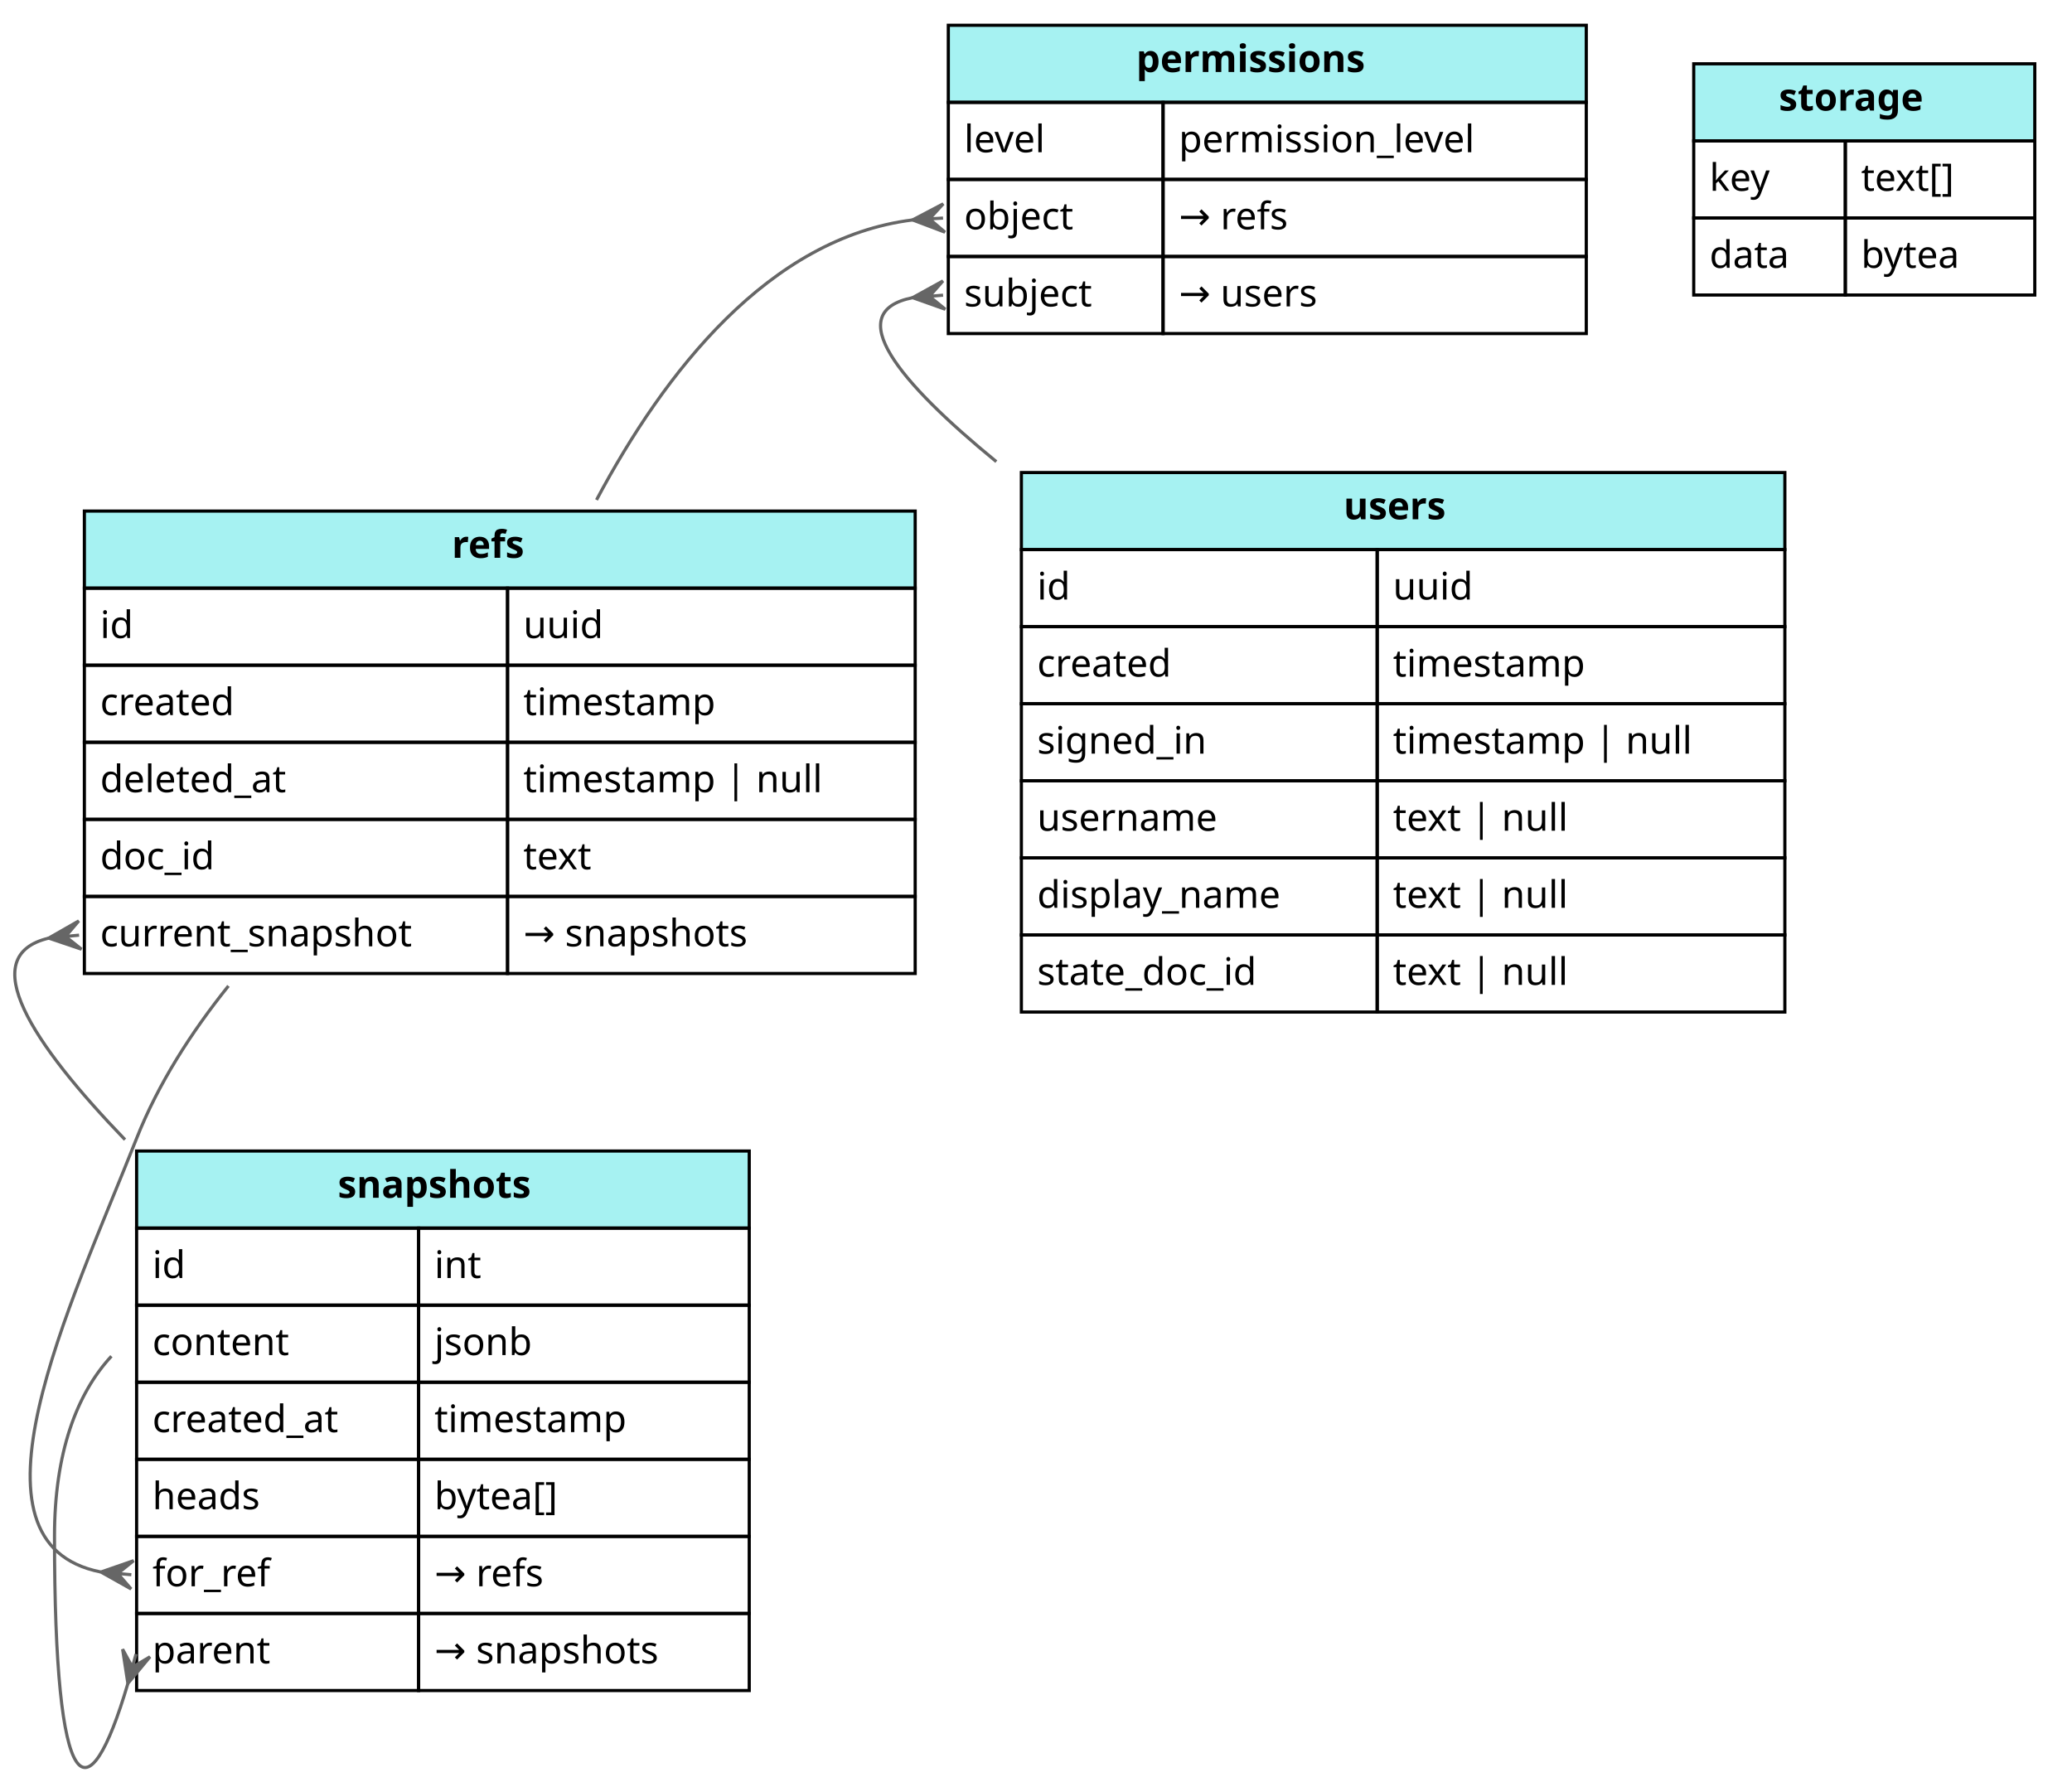
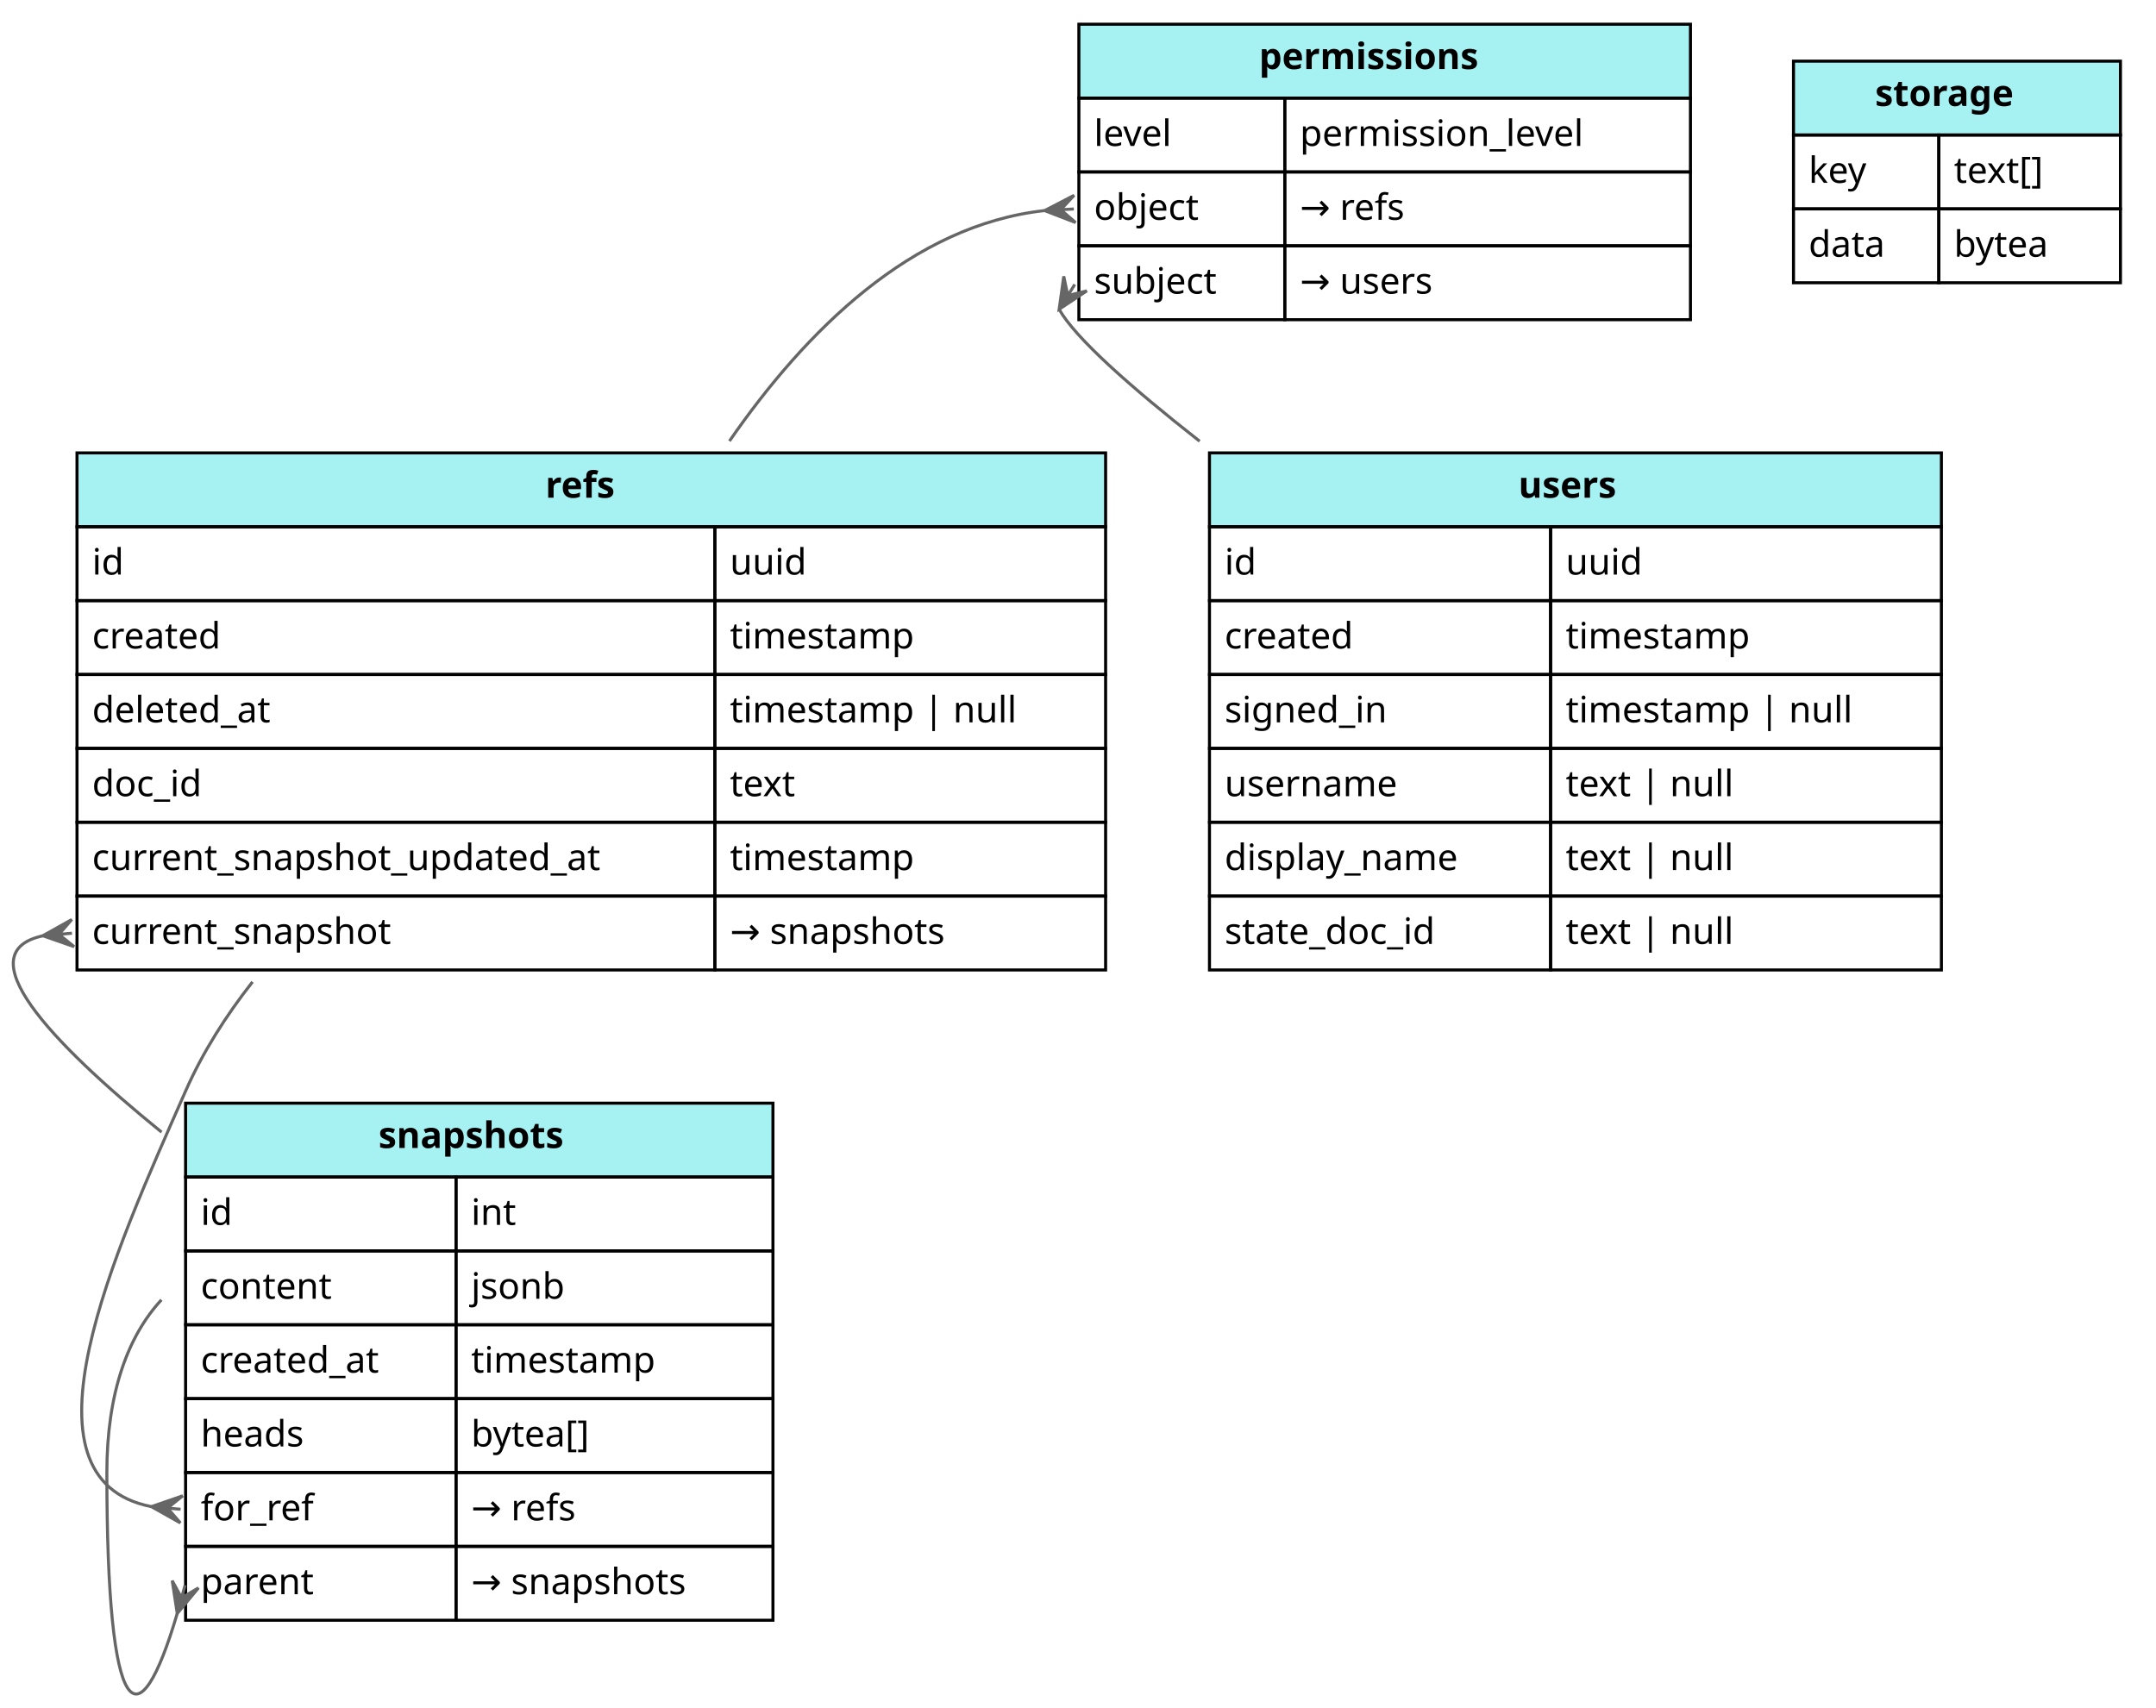
- <svg xmlns="http://www.w3.org/2000/svg" width="656pt" height="564pt" viewBox="0.00 0.00 656.00 564.00">
+ <svg xmlns="http://www.w3.org/2000/svg" width="712pt" height="564pt" viewBox="0.00 0.00 712.00 564.00">
  <g id="graph0" class="graph" transform="scale(1 1) rotate(0) translate(4 559.81)">
    <g id="019b2816-7c3a-7048-8f0f-21c3c6ef817d" class="node">
-       <polygon fill="#a6f2f2" stroke="none" points="296.24,-527.41 296.24,-551.81 498.22,-551.81 498.22,-527.41 296.24,-527.41" />
-       <polygon fill="none" stroke="black" points="296.24,-527.41 296.24,-551.81 498.22,-551.81 498.22,-527.41 296.24,-527.41" />
-       <text xml:space="preserve" text-anchor="start" x="333.89" y="-537.01" font-family="sans-serif" font-weight="bold" font-size="12.00">       permissions    </text>
-       <polygon fill="none" stroke="black" points="296.24,-503.01 296.24,-527.41 364.23,-527.41 364.23,-503.01 296.24,-503.01" />
-       <text xml:space="preserve" text-anchor="start" x="301.24" y="-511.61" font-family="sans-serif" font-size="12.00">level    </text>
-       <polygon fill="none" stroke="black" points="364.23,-503.01 364.23,-527.41 498.22,-527.41 498.22,-503.01 364.23,-503.01" />
-       <text xml:space="preserve" text-anchor="start" x="369.23" y="-511.61" font-family="sans-serif" font-size="12.00">permission_level       </text>
-       <polygon fill="none" stroke="black" points="296.24,-478.61 296.24,-503.01 364.23,-503.01 364.23,-478.61 296.24,-478.61" />
-       <text xml:space="preserve" text-anchor="start" x="301.24" y="-487.21" font-family="sans-serif" font-size="12.00">object    </text>
-       <polygon fill="none" stroke="black" points="364.23,-478.61 364.23,-503.01 498.22,-503.01 498.22,-478.61 364.23,-478.61" />
-       <text xml:space="preserve" text-anchor="start" x="369.23" y="-487.21" font-family="sans-serif" font-size="12.00">→ refs    </text>
-       <polygon fill="none" stroke="black" points="296.24,-454.21 296.24,-478.61 364.23,-478.61 364.23,-454.21 296.24,-454.21" />
-       <text xml:space="preserve" text-anchor="start" x="301.24" y="-462.81" font-family="sans-serif" font-size="12.00">subject    </text>
-       <polygon fill="none" stroke="black" points="364.23,-454.21 364.23,-478.61 498.22,-478.61 498.22,-454.21 364.23,-454.21" />
-       <text xml:space="preserve" text-anchor="start" x="369.23" y="-462.81" font-family="sans-serif" font-size="12.00">→ users    </text>
+       <polygon fill="#a6f2f2" stroke="none" points="352.29,-527.41 352.29,-551.81 554.26,-551.81 554.26,-527.41 352.29,-527.41" />
+       <polygon fill="none" stroke="black" points="352.29,-527.41 352.29,-551.81 554.26,-551.81 554.26,-527.41 352.29,-527.41" />
+       <text xml:space="preserve" text-anchor="start" x="389.94" y="-537.01" font-family="sans-serif" font-weight="bold" font-size="12.00">       permissions    </text>
+       <polygon fill="none" stroke="black" points="352.29,-503.01 352.29,-527.41 420.28,-527.41 420.28,-503.01 352.29,-503.01" />
+       <text xml:space="preserve" text-anchor="start" x="357.29" y="-511.61" font-family="sans-serif" font-size="12.00">level    </text>
+       <polygon fill="none" stroke="black" points="420.28,-503.01 420.28,-527.41 554.26,-527.41 554.26,-503.01 420.28,-503.01" />
+       <text xml:space="preserve" text-anchor="start" x="425.28" y="-511.61" font-family="sans-serif" font-size="12.00">permission_level       </text>
+       <polygon fill="none" stroke="black" points="352.29,-478.61 352.29,-503.01 420.28,-503.01 420.28,-478.61 352.29,-478.61" />
+       <text xml:space="preserve" text-anchor="start" x="357.29" y="-487.21" font-family="sans-serif" font-size="12.00">object    </text>
+       <polygon fill="none" stroke="black" points="420.28,-478.61 420.28,-503.01 554.26,-503.01 554.26,-478.61 420.28,-478.61" />
+       <text xml:space="preserve" text-anchor="start" x="425.28" y="-487.21" font-family="sans-serif" font-size="12.00">→ refs    </text>
+       <polygon fill="none" stroke="black" points="352.29,-454.21 352.29,-478.61 420.28,-478.61 420.28,-454.21 352.29,-454.21" />
+       <text xml:space="preserve" text-anchor="start" x="357.29" y="-462.81" font-family="sans-serif" font-size="12.00">subject    </text>
+       <polygon fill="none" stroke="black" points="420.28,-454.21 420.28,-478.61 554.26,-478.61 554.26,-454.21 420.28,-454.21" />
+       <text xml:space="preserve" text-anchor="start" x="425.28" y="-462.81" font-family="sans-serif" font-size="12.00">→ users    </text>
    </g>
    <g id="019b281f-bedf-74d3-b933-15d4af5fa061" class="node">
-       <polygon fill="#a6f2f2" stroke="none" points="22.71,-373.61 22.71,-398.01 285.75,-398.01 285.75,-373.61 22.71,-373.61" />
-       <polygon fill="none" stroke="black" points="22.71,-373.61 22.71,-398.01 285.75,-398.01 285.75,-373.61 22.71,-373.61" />
-       <text xml:space="preserve" text-anchor="start" x="126.57" y="-383.21" font-family="sans-serif" font-weight="bold" font-size="12.00">    refs  </text>
-       <polygon fill="none" stroke="black" points="22.71,-349.21 22.71,-373.61 156.69,-373.61 156.69,-349.21 22.71,-349.21" />
-       <text xml:space="preserve" text-anchor="start" x="27.71" y="-357.81" font-family="sans-serif" font-size="12.00">id  </text>
-       <polygon fill="none" stroke="black" points="156.69,-349.21 156.69,-373.61 285.75,-373.61 285.75,-349.21 156.69,-349.21" />
-       <text xml:space="preserve" text-anchor="start" x="161.69" y="-357.81" font-family="sans-serif" font-size="12.00">uuid   </text>
-       <polygon fill="none" stroke="black" points="22.71,-324.81 22.71,-349.21 156.69,-349.21 156.69,-324.81 22.71,-324.81" />
-       <text xml:space="preserve" text-anchor="start" x="27.71" y="-333.41" font-family="sans-serif" font-size="12.00">created    </text>
-       <polygon fill="none" stroke="black" points="156.69,-324.81 156.69,-349.21 285.75,-349.21 285.75,-324.81 156.69,-324.81" />
-       <text xml:space="preserve" text-anchor="start" x="161.69" y="-333.41" font-family="sans-serif" font-size="12.00">timestamp     </text>
-       <polygon fill="none" stroke="black" points="22.71,-300.41 22.71,-324.81 156.69,-324.81 156.69,-300.41 22.71,-300.41" />
-       <text xml:space="preserve" text-anchor="start" x="27.71" y="-309.01" font-family="sans-serif" font-size="12.00">deleted_at     </text>
-       <polygon fill="none" stroke="black" points="156.69,-300.41 156.69,-324.81 285.75,-324.81 285.75,-300.41 156.69,-300.41" />
-       <text xml:space="preserve" text-anchor="start" x="161.69" y="-309.01" font-family="sans-serif" font-size="12.00">timestamp | null       </text>
-       <polygon fill="none" stroke="black" points="22.71,-276.01 22.71,-300.41 156.69,-300.41 156.69,-276.01 22.71,-276.01" />
-       <text xml:space="preserve" text-anchor="start" x="27.71" y="-284.61" font-family="sans-serif" font-size="12.00">doc_id    </text>
-       <polygon fill="none" stroke="black" points="156.69,-276.01 156.69,-300.41 285.75,-300.41 285.75,-276.01 156.69,-276.01" />
-       <text xml:space="preserve" text-anchor="start" x="161.69" y="-284.61" font-family="sans-serif" font-size="12.00">text   </text>
-       <polygon fill="none" stroke="black" points="22.71,-251.61 22.71,-276.01 156.69,-276.01 156.69,-251.61 22.71,-251.61" />
-       <text xml:space="preserve" text-anchor="start" x="27.71" y="-260.21" font-family="sans-serif" font-size="12.00">current_snapshot       </text>
-       <polygon fill="none" stroke="black" points="156.69,-251.61 156.69,-276.01 285.75,-276.01 285.75,-251.61 156.69,-251.61" />
-       <text xml:space="preserve" text-anchor="start" x="161.69" y="-260.21" font-family="sans-serif" font-size="12.00">→ snapshots      </text>
+       <polygon fill="#a6f2f2" stroke="none" points="21.43,-385.81 21.43,-410.21 361.12,-410.21 361.12,-385.81 21.43,-385.81" />
+       <polygon fill="none" stroke="black" points="21.43,-385.81 21.43,-410.21 361.12,-410.21 361.12,-385.81 21.43,-385.81" />
+       <text xml:space="preserve" text-anchor="start" x="163.62" y="-395.41" font-family="sans-serif" font-weight="bold" font-size="12.00">    refs  </text>
+       <polygon fill="none" stroke="black" points="21.43,-361.41 21.43,-385.81 232.06,-385.81 232.06,-361.41 21.43,-361.41" />
+       <text xml:space="preserve" text-anchor="start" x="26.43" y="-370.01" font-family="sans-serif" font-size="12.00">id  </text>
+       <polygon fill="none" stroke="black" points="232.06,-361.41 232.06,-385.81 361.12,-385.81 361.12,-361.41 232.06,-361.41" />
+       <text xml:space="preserve" text-anchor="start" x="237.06" y="-370.01" font-family="sans-serif" font-size="12.00">uuid   </text>
+       <polygon fill="none" stroke="black" points="21.43,-337.01 21.43,-361.41 232.06,-361.41 232.06,-337.01 21.43,-337.01" />
+       <text xml:space="preserve" text-anchor="start" x="26.43" y="-345.61" font-family="sans-serif" font-size="12.00">created    </text>
+       <polygon fill="none" stroke="black" points="232.06,-337.01 232.06,-361.41 361.12,-361.41 361.12,-337.01 232.06,-337.01" />
+       <text xml:space="preserve" text-anchor="start" x="237.06" y="-345.61" font-family="sans-serif" font-size="12.00">timestamp     </text>
+       <polygon fill="none" stroke="black" points="21.43,-312.61 21.43,-337.01 232.06,-337.01 232.06,-312.61 21.43,-312.61" />
+       <text xml:space="preserve" text-anchor="start" x="26.43" y="-321.21" font-family="sans-serif" font-size="12.00">deleted_at     </text>
+       <polygon fill="none" stroke="black" points="232.06,-312.61 232.06,-337.01 361.12,-337.01 361.12,-312.61 232.06,-312.61" />
+       <text xml:space="preserve" text-anchor="start" x="237.06" y="-321.21" font-family="sans-serif" font-size="12.00">timestamp | null       </text>
+       <polygon fill="none" stroke="black" points="21.43,-288.21 21.43,-312.61 232.06,-312.61 232.06,-288.21 21.43,-288.21" />
+       <text xml:space="preserve" text-anchor="start" x="26.43" y="-296.81" font-family="sans-serif" font-size="12.00">doc_id    </text>
+       <polygon fill="none" stroke="black" points="232.06,-288.21 232.06,-312.61 361.12,-312.61 361.12,-288.21 232.06,-288.21" />
+       <text xml:space="preserve" text-anchor="start" x="237.06" y="-296.81" font-family="sans-serif" font-size="12.00">text   </text>
+       <polygon fill="none" stroke="black" points="21.43,-263.81 21.43,-288.21 232.06,-288.21 232.06,-263.81 21.43,-263.81" />
+       <text xml:space="preserve" text-anchor="start" x="26.43" y="-272.41" font-family="sans-serif" font-size="12.00">current_snapshot_updated_at          </text>
+       <polygon fill="none" stroke="black" points="232.06,-263.81 232.06,-288.21 361.12,-288.21 361.12,-263.81 232.06,-263.81" />
+       <text xml:space="preserve" text-anchor="start" x="237.06" y="-272.41" font-family="sans-serif" font-size="12.00">timestamp     </text>
+       <polygon fill="none" stroke="black" points="21.43,-239.41 21.43,-263.81 232.06,-263.81 232.06,-239.41 21.43,-239.41" />
+       <text xml:space="preserve" text-anchor="start" x="26.43" y="-248.01" font-family="sans-serif" font-size="12.00">current_snapshot       </text>
+       <polygon fill="none" stroke="black" points="232.06,-239.41 232.06,-263.81 361.12,-263.81 361.12,-239.41 232.06,-239.41" />
+       <text xml:space="preserve" text-anchor="start" x="237.06" y="-248.01" font-family="sans-serif" font-size="12.00">→ snapshots      </text>
    </g>
    <g id="019b2827-5513-75af-bab5-b0f0c5cb8a4b" class="edge">
-       <path fill="none" stroke="#666666" d="M285.01,-490.19C239.45,-484.55 206.36,-441.96 184.86,-401.55" />
-       <polygon fill="#666666" stroke="#666666" points="284.93,-490.18 294.63,-495.28 290.25,-490.51 294.57,-490.77 294.57,-490.77 294.57,-490.77 290.25,-490.51 295.18,-486.3 284.93,-490.18" />
+       <path fill="none" stroke="#666666" d="M340.89,-490.24C297.08,-485.39 262.03,-450.5 236.89,-414.11" />
+       <polygon fill="#666666" stroke="#666666" points="340.97,-490.24 350.71,-495.29 346.3,-490.54 350.62,-490.78 350.62,-490.78 350.62,-490.78 346.3,-490.54 351.2,-486.3 340.97,-490.24" />
    </g>
    <g id="019b2829-bef7-7017-83c3-19f7ea771f00" class="node">
-       <polygon fill="#a6f2f2" stroke="none" points="319.37,-385.81 319.37,-410.21 561.09,-410.21 561.09,-385.81 319.37,-385.81" />
-       <polygon fill="none" stroke="black" points="319.37,-385.81 319.37,-410.21 561.09,-410.21 561.09,-385.81 319.37,-385.81" />
-       <text xml:space="preserve" text-anchor="start" x="408.9" y="-395.41" font-family="sans-serif" font-weight="bold" font-size="12.00">    users  </text>
-       <polygon fill="none" stroke="black" points="319.37,-361.41 319.37,-385.81 432.02,-385.81 432.02,-361.41 319.37,-361.41" />
-       <text xml:space="preserve" text-anchor="start" x="324.37" y="-370.01" font-family="sans-serif" font-size="12.00">id  </text>
-       <polygon fill="none" stroke="black" points="432.02,-361.41 432.02,-385.81 561.09,-385.81 561.09,-361.41 432.02,-361.41" />
-       <text xml:space="preserve" text-anchor="start" x="437.02" y="-370.01" font-family="sans-serif" font-size="12.00">uuid   </text>
-       <polygon fill="none" stroke="black" points="319.37,-337.01 319.37,-361.41 432.02,-361.41 432.02,-337.01 319.37,-337.01" />
-       <text xml:space="preserve" text-anchor="start" x="324.37" y="-345.61" font-family="sans-serif" font-size="12.00">created    </text>
-       <polygon fill="none" stroke="black" points="432.02,-337.01 432.02,-361.41 561.09,-361.41 561.09,-337.01 432.02,-337.01" />
-       <text xml:space="preserve" text-anchor="start" x="437.02" y="-345.61" font-family="sans-serif" font-size="12.00">timestamp     </text>
-       <polygon fill="none" stroke="black" points="319.37,-312.61 319.37,-337.01 432.02,-337.01 432.02,-312.61 319.37,-312.61" />
-       <text xml:space="preserve" text-anchor="start" x="324.37" y="-321.21" font-family="sans-serif" font-size="12.00">signed_in     </text>
-       <polygon fill="none" stroke="black" points="432.02,-312.61 432.02,-337.01 561.09,-337.01 561.09,-312.61 432.02,-312.61" />
-       <text xml:space="preserve" text-anchor="start" x="437.02" y="-321.21" font-family="sans-serif" font-size="12.00">timestamp | null       </text>
-       <polygon fill="none" stroke="black" points="319.37,-288.21 319.37,-312.61 432.02,-312.61 432.02,-288.21 319.37,-288.21" />
-       <text xml:space="preserve" text-anchor="start" x="324.37" y="-296.81" font-family="sans-serif" font-size="12.00">username     </text>
-       <polygon fill="none" stroke="black" points="432.02,-288.21 432.02,-312.61 561.09,-312.61 561.09,-288.21 432.02,-288.21" />
-       <text xml:space="preserve" text-anchor="start" x="437.02" y="-296.81" font-family="sans-serif" font-size="12.00">text | null      </text>
-       <polygon fill="none" stroke="black" points="319.37,-263.81 319.37,-288.21 432.02,-288.21 432.02,-263.81 319.37,-263.81" />
-       <text xml:space="preserve" text-anchor="start" x="324.37" y="-272.41" font-family="sans-serif" font-size="12.00">display_name      </text>
-       <polygon fill="none" stroke="black" points="432.02,-263.81 432.02,-288.21 561.09,-288.21 561.09,-263.81 432.02,-263.81" />
-       <text xml:space="preserve" text-anchor="start" x="437.02" y="-272.41" font-family="sans-serif" font-size="12.00">text | null      </text>
-       <polygon fill="none" stroke="black" points="319.37,-239.41 319.37,-263.81 432.02,-263.81 432.02,-239.41 319.37,-239.41" />
-       <text xml:space="preserve" text-anchor="start" x="324.37" y="-248.01" font-family="sans-serif" font-size="12.00">state_doc_id      </text>
-       <polygon fill="none" stroke="black" points="432.02,-239.41 432.02,-263.81 561.09,-263.81 561.09,-239.41 432.02,-239.41" />
-       <text xml:space="preserve" text-anchor="start" x="437.02" y="-248.01" font-family="sans-serif" font-size="12.00">text | null      </text>
+       <polygon fill="#a6f2f2" stroke="none" points="395.42,-385.81 395.42,-410.21 637.13,-410.21 637.13,-385.81 395.42,-385.81" />
+       <polygon fill="none" stroke="black" points="395.42,-385.81 395.42,-410.21 637.13,-410.21 637.13,-385.81 395.42,-385.81" />
+       <text xml:space="preserve" text-anchor="start" x="484.94" y="-395.41" font-family="sans-serif" font-weight="bold" font-size="12.00">    users  </text>
+       <polygon fill="none" stroke="black" points="395.42,-361.41 395.42,-385.81 508.07,-385.81 508.07,-361.41 395.42,-361.41" />
+       <text xml:space="preserve" text-anchor="start" x="400.42" y="-370.01" font-family="sans-serif" font-size="12.00">id  </text>
+       <polygon fill="none" stroke="black" points="508.07,-361.41 508.07,-385.81 637.13,-385.81 637.13,-361.41 508.07,-361.41" />
+       <text xml:space="preserve" text-anchor="start" x="513.07" y="-370.01" font-family="sans-serif" font-size="12.00">uuid   </text>
+       <polygon fill="none" stroke="black" points="395.42,-337.01 395.42,-361.41 508.07,-361.41 508.07,-337.01 395.42,-337.01" />
+       <text xml:space="preserve" text-anchor="start" x="400.42" y="-345.61" font-family="sans-serif" font-size="12.00">created    </text>
+       <polygon fill="none" stroke="black" points="508.07,-337.01 508.07,-361.41 637.13,-361.41 637.13,-337.01 508.07,-337.01" />
+       <text xml:space="preserve" text-anchor="start" x="513.07" y="-345.61" font-family="sans-serif" font-size="12.00">timestamp     </text>
+       <polygon fill="none" stroke="black" points="395.42,-312.61 395.42,-337.01 508.07,-337.01 508.07,-312.61 395.42,-312.61" />
+       <text xml:space="preserve" text-anchor="start" x="400.42" y="-321.21" font-family="sans-serif" font-size="12.00">signed_in     </text>
+       <polygon fill="none" stroke="black" points="508.07,-312.61 508.07,-337.01 637.13,-337.01 637.13,-312.61 508.07,-312.61" />
+       <text xml:space="preserve" text-anchor="start" x="513.07" y="-321.21" font-family="sans-serif" font-size="12.00">timestamp | null       </text>
+       <polygon fill="none" stroke="black" points="395.42,-288.21 395.42,-312.61 508.07,-312.61 508.07,-288.21 395.42,-288.21" />
+       <text xml:space="preserve" text-anchor="start" x="400.42" y="-296.81" font-family="sans-serif" font-size="12.00">username     </text>
+       <polygon fill="none" stroke="black" points="508.07,-288.21 508.07,-312.61 637.13,-312.61 637.13,-288.21 508.07,-288.21" />
+       <text xml:space="preserve" text-anchor="start" x="513.07" y="-296.81" font-family="sans-serif" font-size="12.00">text | null      </text>
+       <polygon fill="none" stroke="black" points="395.42,-263.81 395.42,-288.21 508.07,-288.21 508.07,-263.81 395.42,-263.81" />
+       <text xml:space="preserve" text-anchor="start" x="400.42" y="-272.41" font-family="sans-serif" font-size="12.00">display_name      </text>
+       <polygon fill="none" stroke="black" points="508.07,-263.81 508.07,-288.21 637.13,-288.21 637.13,-263.81 508.07,-263.81" />
+       <text xml:space="preserve" text-anchor="start" x="513.07" y="-272.41" font-family="sans-serif" font-size="12.00">text | null      </text>
+       <polygon fill="none" stroke="black" points="395.42,-239.41 395.42,-263.81 508.07,-263.81 508.07,-239.41 395.42,-239.41" />
+       <text xml:space="preserve" text-anchor="start" x="400.42" y="-248.01" font-family="sans-serif" font-size="12.00">state_doc_id      </text>
+       <polygon fill="none" stroke="black" points="508.07,-239.41 508.07,-263.81 637.13,-263.81 637.13,-239.41 508.07,-239.41" />
+       <text xml:space="preserve" text-anchor="start" x="513.07" y="-248.01" font-family="sans-serif" font-size="12.00">text | null      </text>
    </g>
    <g id="019b2829-f6f8-7204-9585-7dd15dc1315e" class="edge">
-       <path fill="none" stroke="#666666" d="M284.95,-465.57C262.21,-461.04 280.52,-438.97 311.44,-413.66" />
-       <polygon fill="#666666" stroke="#666666" points="284.94,-465.57 294.54,-470.87 290.26,-466 294.58,-466.36 294.58,-466.36 294.58,-466.36 290.26,-466 295.28,-461.9 284.94,-465.57" />
+       <path fill="none" stroke="#666666" d="M345.77,-457.65C351.1,-448.15 369.41,-431.93 392.18,-414.06" />
+       <polygon fill="#666666" stroke="#666666" points="345.78,-457.67 347.3,-468.53 348.63,-462.18 350.93,-465.85 350.93,-465.85 350.93,-465.85 348.63,-462.18 354.92,-463.73 345.78,-457.67" />
    </g>
    <g id="019b282d-ec81-718f-af71-5e3d0f841924" class="node">
-       <polygon fill="#a6f2f2" stroke="none" points="39.25,-171.01 39.25,-195.41 233.21,-195.41 233.21,-171.01 39.25,-171.01" />
-       <polygon fill="none" stroke="black" points="39.25,-171.01 39.25,-195.41 233.21,-195.41 233.21,-171.01 39.25,-171.01" />
-       <text xml:space="preserve" text-anchor="start" x="84.22" y="-180.61" font-family="sans-serif" font-weight="bold" font-size="12.00">      snapshots   </text>
-       <polygon fill="none" stroke="black" points="39.25,-146.61 39.25,-171.01 128.54,-171.01 128.54,-146.61 39.25,-146.61" />
-       <text xml:space="preserve" text-anchor="start" x="44.25" y="-155.21" font-family="sans-serif" font-size="12.00">id  </text>
-       <polygon fill="none" stroke="black" points="128.54,-146.61 128.54,-171.01 233.21,-171.01 233.21,-146.61 128.54,-146.61" />
-       <text xml:space="preserve" text-anchor="start" x="133.54" y="-155.21" font-family="sans-serif" font-size="12.00">int   </text>
-       <polygon fill="none" stroke="black" points="39.25,-122.21 39.25,-146.61 128.54,-146.61 128.54,-122.21 39.25,-122.21" />
-       <text xml:space="preserve" text-anchor="start" x="44.25" y="-130.81" font-family="sans-serif" font-size="12.00">content    </text>
-       <polygon fill="none" stroke="black" points="128.54,-122.21 128.54,-146.61 233.21,-146.61 233.21,-122.21 128.54,-122.21" />
-       <text xml:space="preserve" text-anchor="start" x="133.54" y="-130.81" font-family="sans-serif" font-size="12.00">jsonb    </text>
-       <polygon fill="none" stroke="black" points="39.25,-97.81 39.25,-122.21 128.54,-122.21 128.54,-97.81 39.25,-97.81" />
-       <text xml:space="preserve" text-anchor="start" x="44.25" y="-106.41" font-family="sans-serif" font-size="12.00">created_at     </text>
-       <polygon fill="none" stroke="black" points="128.54,-97.81 128.54,-122.21 233.21,-122.21 233.21,-97.81 128.54,-97.81" />
-       <text xml:space="preserve" text-anchor="start" x="133.54" y="-106.41" font-family="sans-serif" font-size="12.00">timestamp     </text>
-       <polygon fill="none" stroke="black" points="39.25,-73.41 39.25,-97.81 128.54,-97.81 128.54,-73.41 39.25,-73.41" />
-       <text xml:space="preserve" text-anchor="start" x="44.25" y="-82.01" font-family="sans-serif" font-size="12.00">heads    </text>
-       <polygon fill="none" stroke="black" points="128.54,-73.41 128.54,-97.81 233.21,-97.81 233.21,-73.41 128.54,-73.41" />
-       <text xml:space="preserve" text-anchor="start" x="133.54" y="-82.01" font-family="sans-serif" font-size="12.00">bytea[]    </text>
-       <polygon fill="none" stroke="black" points="39.25,-49.01 39.25,-73.41 128.54,-73.41 128.54,-49.01 39.25,-49.01" />
-       <text xml:space="preserve" text-anchor="start" x="44.25" y="-57.61" font-family="sans-serif" font-size="12.00">for_ref    </text>
-       <polygon fill="none" stroke="black" points="128.54,-49.01 128.54,-73.41 233.21,-73.41 233.21,-49.01 128.54,-49.01" />
-       <text xml:space="preserve" text-anchor="start" x="133.54" y="-57.61" font-family="sans-serif" font-size="12.00">→ refs    </text>
-       <polygon fill="none" stroke="black" points="39.25,-24.61 39.25,-49.01 128.54,-49.01 128.54,-24.61 39.25,-24.61" />
-       <text xml:space="preserve" text-anchor="start" x="44.25" y="-33.21" font-family="sans-serif" font-size="12.00">parent    </text>
-       <polygon fill="none" stroke="black" points="128.54,-24.61 128.54,-49.01 233.21,-49.01 233.21,-24.61 128.54,-24.61" />
-       <text xml:space="preserve" text-anchor="start" x="133.54" y="-33.21" font-family="sans-serif" font-size="12.00">→ snapshots      </text>
+       <polygon fill="#a6f2f2" stroke="none" points="57.29,-171.01 57.29,-195.41 251.26,-195.41 251.26,-171.01 57.29,-171.01" />
+       <polygon fill="none" stroke="black" points="57.29,-171.01 57.29,-195.41 251.26,-195.41 251.26,-171.01 57.29,-171.01" />
+       <text xml:space="preserve" text-anchor="start" x="102.26" y="-180.61" font-family="sans-serif" font-weight="bold" font-size="12.00">      snapshots   </text>
+       <polygon fill="none" stroke="black" points="57.29,-146.61 57.29,-171.01 146.59,-171.01 146.59,-146.61 57.29,-146.61" />
+       <text xml:space="preserve" text-anchor="start" x="62.29" y="-155.21" font-family="sans-serif" font-size="12.00">id  </text>
+       <polygon fill="none" stroke="black" points="146.59,-146.61 146.59,-171.01 251.26,-171.01 251.26,-146.61 146.59,-146.61" />
+       <text xml:space="preserve" text-anchor="start" x="151.59" y="-155.21" font-family="sans-serif" font-size="12.00">int   </text>
+       <polygon fill="none" stroke="black" points="57.29,-122.21 57.29,-146.61 146.59,-146.61 146.59,-122.21 57.29,-122.21" />
+       <text xml:space="preserve" text-anchor="start" x="62.29" y="-130.81" font-family="sans-serif" font-size="12.00">content    </text>
+       <polygon fill="none" stroke="black" points="146.59,-122.21 146.59,-146.61 251.26,-146.61 251.26,-122.21 146.59,-122.21" />
+       <text xml:space="preserve" text-anchor="start" x="151.59" y="-130.81" font-family="sans-serif" font-size="12.00">jsonb    </text>
+       <polygon fill="none" stroke="black" points="57.29,-97.81 57.29,-122.21 146.59,-122.21 146.59,-97.81 57.29,-97.81" />
+       <text xml:space="preserve" text-anchor="start" x="62.29" y="-106.41" font-family="sans-serif" font-size="12.00">created_at     </text>
+       <polygon fill="none" stroke="black" points="146.59,-97.81 146.59,-122.21 251.26,-122.21 251.26,-97.81 146.59,-97.81" />
+       <text xml:space="preserve" text-anchor="start" x="151.59" y="-106.41" font-family="sans-serif" font-size="12.00">timestamp     </text>
+       <polygon fill="none" stroke="black" points="57.29,-73.41 57.29,-97.81 146.59,-97.81 146.59,-73.41 57.29,-73.41" />
+       <text xml:space="preserve" text-anchor="start" x="62.29" y="-82.01" font-family="sans-serif" font-size="12.00">heads    </text>
+       <polygon fill="none" stroke="black" points="146.59,-73.41 146.59,-97.81 251.26,-97.81 251.26,-73.41 146.59,-73.41" />
+       <text xml:space="preserve" text-anchor="start" x="151.59" y="-82.01" font-family="sans-serif" font-size="12.00">bytea[]    </text>
+       <polygon fill="none" stroke="black" points="57.29,-49.01 57.29,-73.41 146.59,-73.41 146.59,-49.01 57.29,-49.01" />
+       <text xml:space="preserve" text-anchor="start" x="62.29" y="-57.61" font-family="sans-serif" font-size="12.00">for_ref    </text>
+       <polygon fill="none" stroke="black" points="146.59,-49.01 146.59,-73.41 251.26,-73.41 251.26,-49.01 146.59,-49.01" />
+       <text xml:space="preserve" text-anchor="start" x="151.59" y="-57.61" font-family="sans-serif" font-size="12.00">→ refs    </text>
+       <polygon fill="none" stroke="black" points="57.29,-24.61 57.29,-49.01 146.59,-49.01 146.59,-24.61 57.29,-24.61" />
+       <text xml:space="preserve" text-anchor="start" x="62.29" y="-33.21" font-family="sans-serif" font-size="12.00">parent    </text>
+       <polygon fill="none" stroke="black" points="146.59,-24.61 146.59,-49.01 251.26,-49.01 251.26,-24.61 146.59,-24.61" />
+       <text xml:space="preserve" text-anchor="start" x="151.59" y="-33.21" font-family="sans-serif" font-size="12.00">→ snapshots      </text>
    </g>
    <g id="019b282e-08f9-755b-b96a-0d159a1d9ed1" class="edge">
-       <path fill="none" stroke="#666666" d="M11.51,-262.82C-12.21,-257.27 6.28,-229.4 35.58,-199.01" />
-       <polygon fill="#666666" stroke="#666666" points="11.42,-262.81 20.94,-268.26 16.73,-263.33 21.04,-263.75 21.04,-263.75 21.04,-263.75 16.73,-263.33 21.81,-259.3 11.42,-262.81" />
+       <path fill="none" stroke="#666666" d="M10.29,-250.72C-15.09,-245.31 12.06,-216.14 49.36,-185.84" />
+       <polygon fill="#666666" stroke="#666666" points="10.14,-250.71 19.71,-256.07 15.45,-251.17 19.77,-251.55 19.77,-251.55 19.77,-251.55 15.45,-251.17 20.49,-247.1 10.14,-250.71" />
    </g>
    <g id="019b2839-41f4-712c-a78c-0ec6372a503f" class="edge">
-       <path fill="none" stroke="#666666" d="M27.89,-62.14C-18.27,-71.25 18.07,-145.86 39.25,-199.41 46.06,-216.64 56.49,-232.93 68.33,-247.68" />
-       <polygon fill="#666666" stroke="#666666" points="27.95,-62.13 38.31,-65.72 33.27,-61.66 37.58,-61.27 37.58,-61.27 37.58,-61.27 33.27,-61.66 37.51,-56.76 27.95,-62.13" />
+       <path fill="none" stroke="#666666" d="M45.91,-62.15C-0.47,-71.36 34.08,-146.71 57.29,-199.41 62.92,-212.19 70.58,-224.26 79.39,-235.47" />
+       <polygon fill="#666666" stroke="#666666" points="46,-62.14 56.36,-65.72 51.31,-61.66 55.63,-61.27 55.63,-61.27 55.63,-61.27 51.31,-61.66 55.56,-56.76 46,-62.14" />
    </g>
    <g id="019d3f5d-cb26-73e9-8019-deab747193cc" class="edge">
-       <path fill="none" stroke="#666666" d="M36.49,-26.84C23.71,16.49 13.25,10.89 13.25,-73.41 13.25,-99.87 20.28,-118.57 31.27,-130.45" />
-       <polygon fill="#666666" stroke="#666666" points="36.49,-26.85 34.82,-37.69 37.91,-31.99 39.07,-36.17 39.07,-36.17 39.07,-36.17 37.91,-31.99 43.49,-35.29 36.49,-26.85" />
+       <path fill="none" stroke="#666666" d="M54.53,-26.84C41.75,16.49 31.29,10.89 31.29,-73.41 31.29,-99.87 38.33,-118.57 49.31,-130.45" />
+       <polygon fill="#666666" stroke="#666666" points="54.54,-26.85 52.87,-37.69 55.96,-31.99 57.12,-36.17 57.12,-36.17 57.12,-36.17 55.96,-31.99 61.54,-35.29 54.54,-26.85" />
    </g>
    <g id="019b283f-3445-72bf-8102-98cb3c2617e8" class="node">
-       <polygon fill="#a6f2f2" stroke="none" points="532.24,-515.21 532.24,-539.61 640.22,-539.61 640.22,-515.21 532.24,-515.21" />
-       <polygon fill="none" stroke="black" points="532.24,-515.21 532.24,-539.61 640.22,-539.61 640.22,-515.21 532.24,-515.21" />
-       <text xml:space="preserve" text-anchor="start" x="543.57" y="-524.81" font-family="sans-serif" font-weight="bold" font-size="12.00">     storage   </text>
-       <polygon fill="none" stroke="black" points="532.24,-490.81 532.24,-515.21 580.23,-515.21 580.23,-490.81 532.24,-490.81" />
-       <text xml:space="preserve" text-anchor="start" x="537.24" y="-499.41" font-family="sans-serif" font-size="12.00">key   </text>
-       <polygon fill="none" stroke="black" points="580.23,-490.81 580.23,-515.21 640.22,-515.21 640.22,-490.81 580.23,-490.81" />
-       <text xml:space="preserve" text-anchor="start" x="585.23" y="-499.41" font-family="sans-serif" font-size="12.00">text[]    </text>
-       <polygon fill="none" stroke="black" points="532.24,-466.41 532.24,-490.81 580.23,-490.81 580.23,-466.41 532.24,-466.41" />
-       <text xml:space="preserve" text-anchor="start" x="537.24" y="-475.01" font-family="sans-serif" font-size="12.00">data   </text>
-       <polygon fill="none" stroke="black" points="580.23,-466.41 580.23,-490.81 640.22,-490.81 640.22,-466.41 580.23,-466.41" />
-       <text xml:space="preserve" text-anchor="start" x="585.23" y="-475.01" font-family="sans-serif" font-size="12.00">bytea    </text>
+       <polygon fill="#a6f2f2" stroke="none" points="588.29,-515.21 588.29,-539.61 696.26,-539.61 696.26,-515.21 588.29,-515.21" />
+       <polygon fill="none" stroke="black" points="588.29,-515.21 588.29,-539.61 696.26,-539.61 696.26,-515.21 588.29,-515.21" />
+       <text xml:space="preserve" text-anchor="start" x="599.62" y="-524.81" font-family="sans-serif" font-weight="bold" font-size="12.00">     storage   </text>
+       <polygon fill="none" stroke="black" points="588.29,-490.81 588.29,-515.21 636.28,-515.21 636.28,-490.81 588.29,-490.81" />
+       <text xml:space="preserve" text-anchor="start" x="593.29" y="-499.41" font-family="sans-serif" font-size="12.00">key   </text>
+       <polygon fill="none" stroke="black" points="636.28,-490.81 636.28,-515.21 696.26,-515.21 696.26,-490.81 636.28,-490.81" />
+       <text xml:space="preserve" text-anchor="start" x="641.28" y="-499.41" font-family="sans-serif" font-size="12.00">text[]    </text>
+       <polygon fill="none" stroke="black" points="588.29,-466.41 588.29,-490.81 636.28,-490.81 636.28,-466.41 588.29,-466.41" />
+       <text xml:space="preserve" text-anchor="start" x="593.29" y="-475.01" font-family="sans-serif" font-size="12.00">data   </text>
+       <polygon fill="none" stroke="black" points="636.28,-466.41 636.28,-490.81 696.26,-490.81 696.26,-466.41 636.28,-466.41" />
+       <text xml:space="preserve" text-anchor="start" x="641.28" y="-475.01" font-family="sans-serif" font-size="12.00">bytea    </text>
    </g>
  </g>
</svg>
